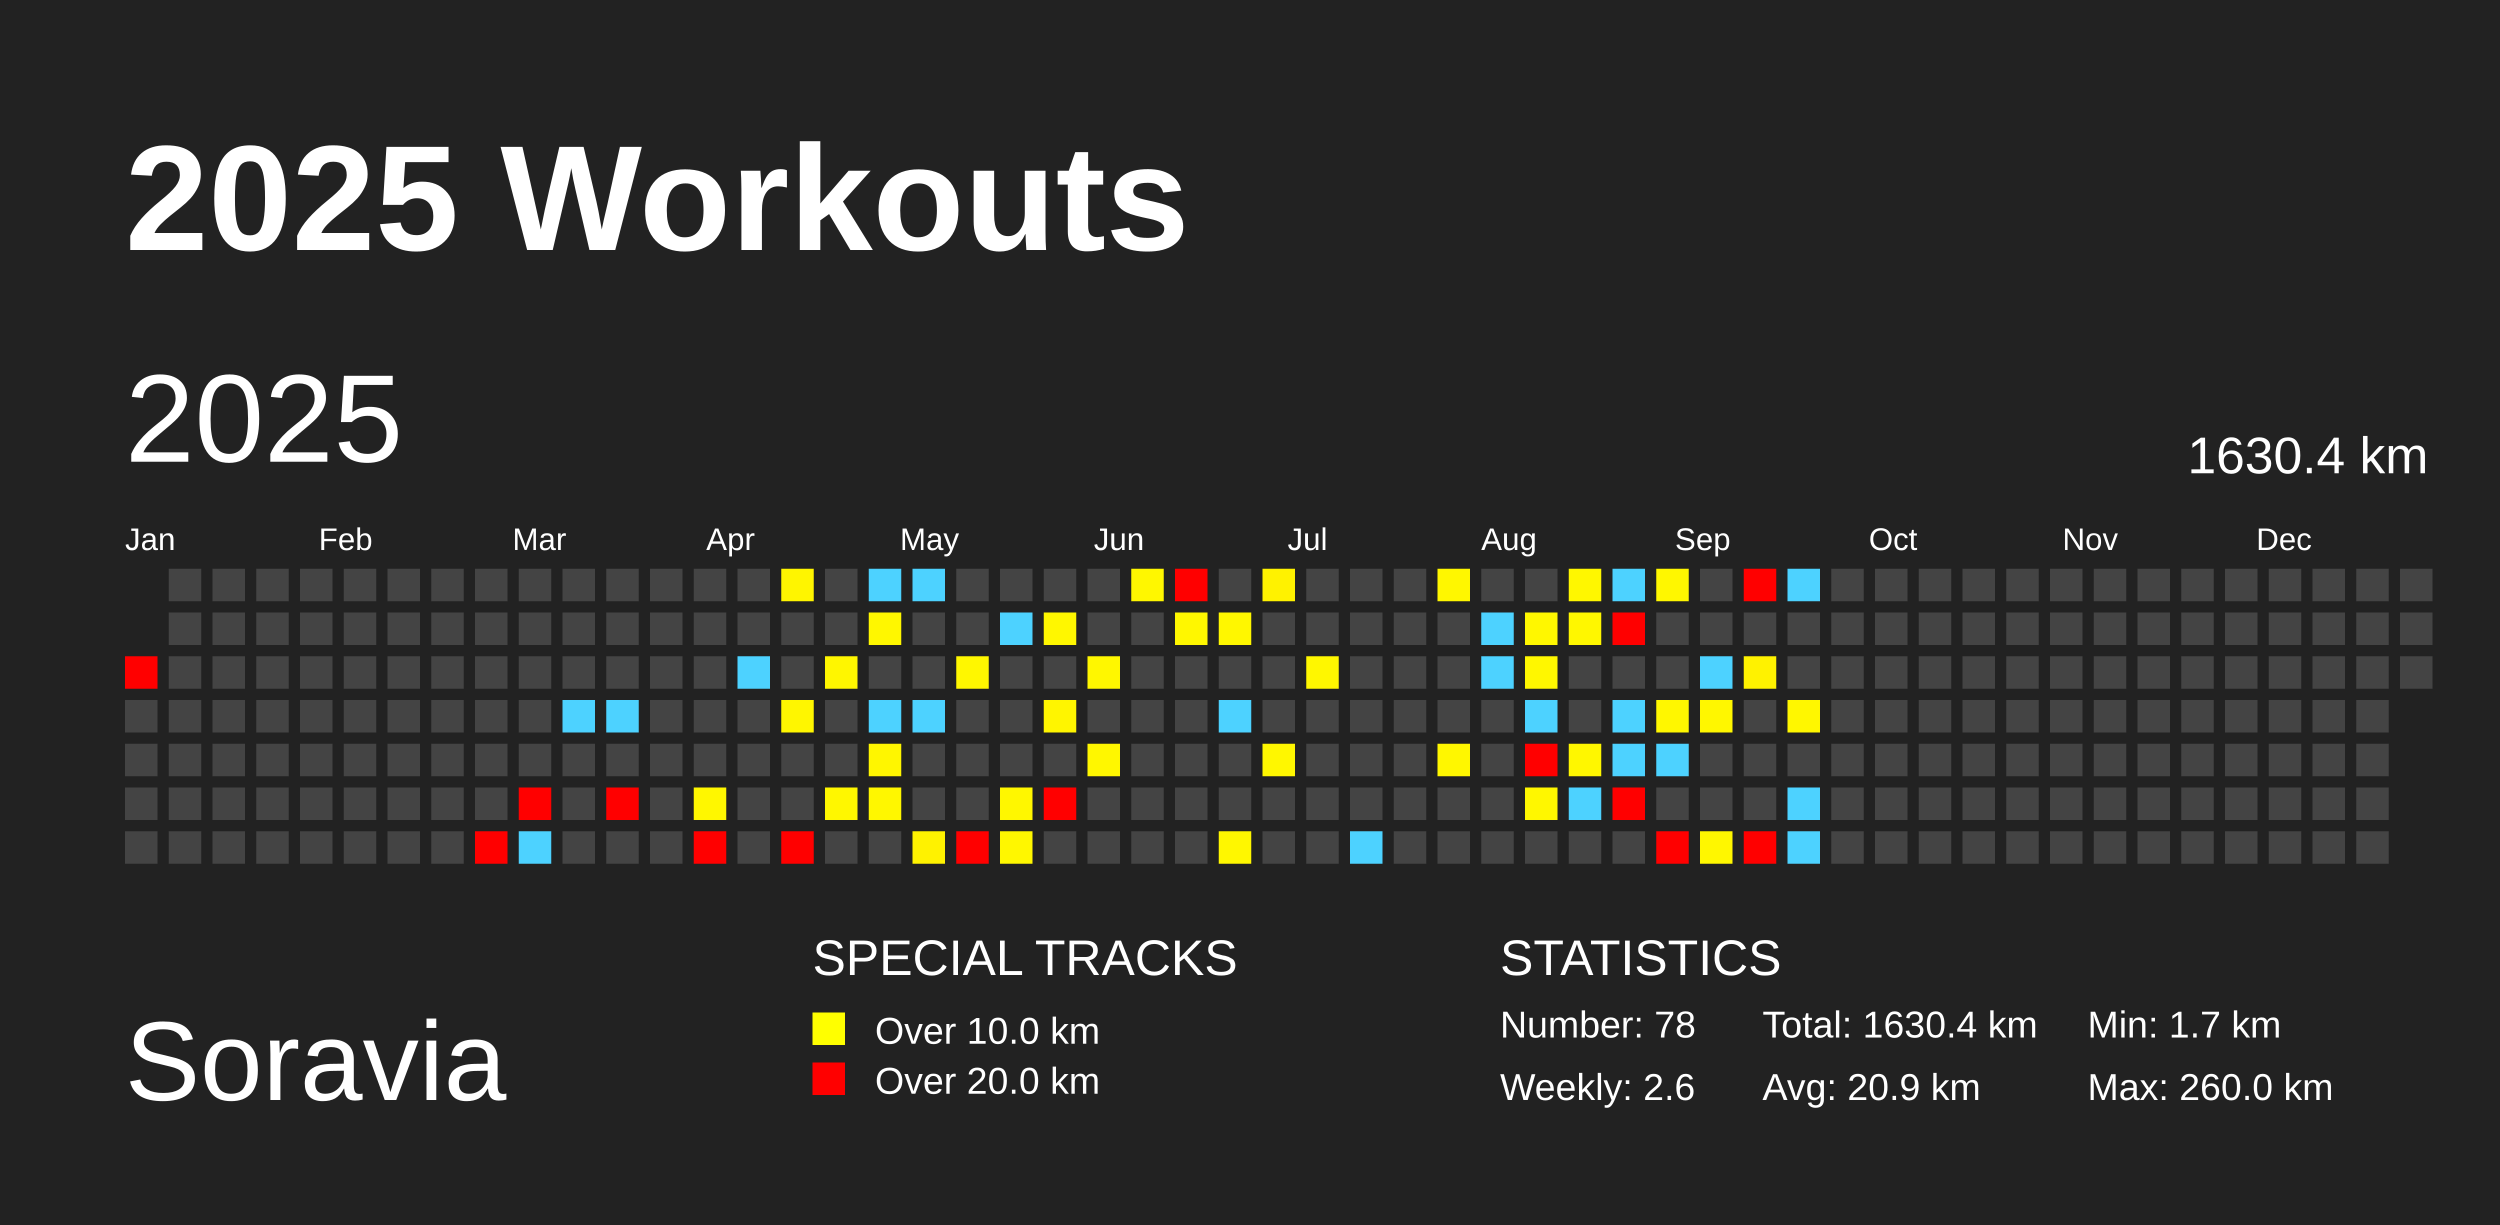
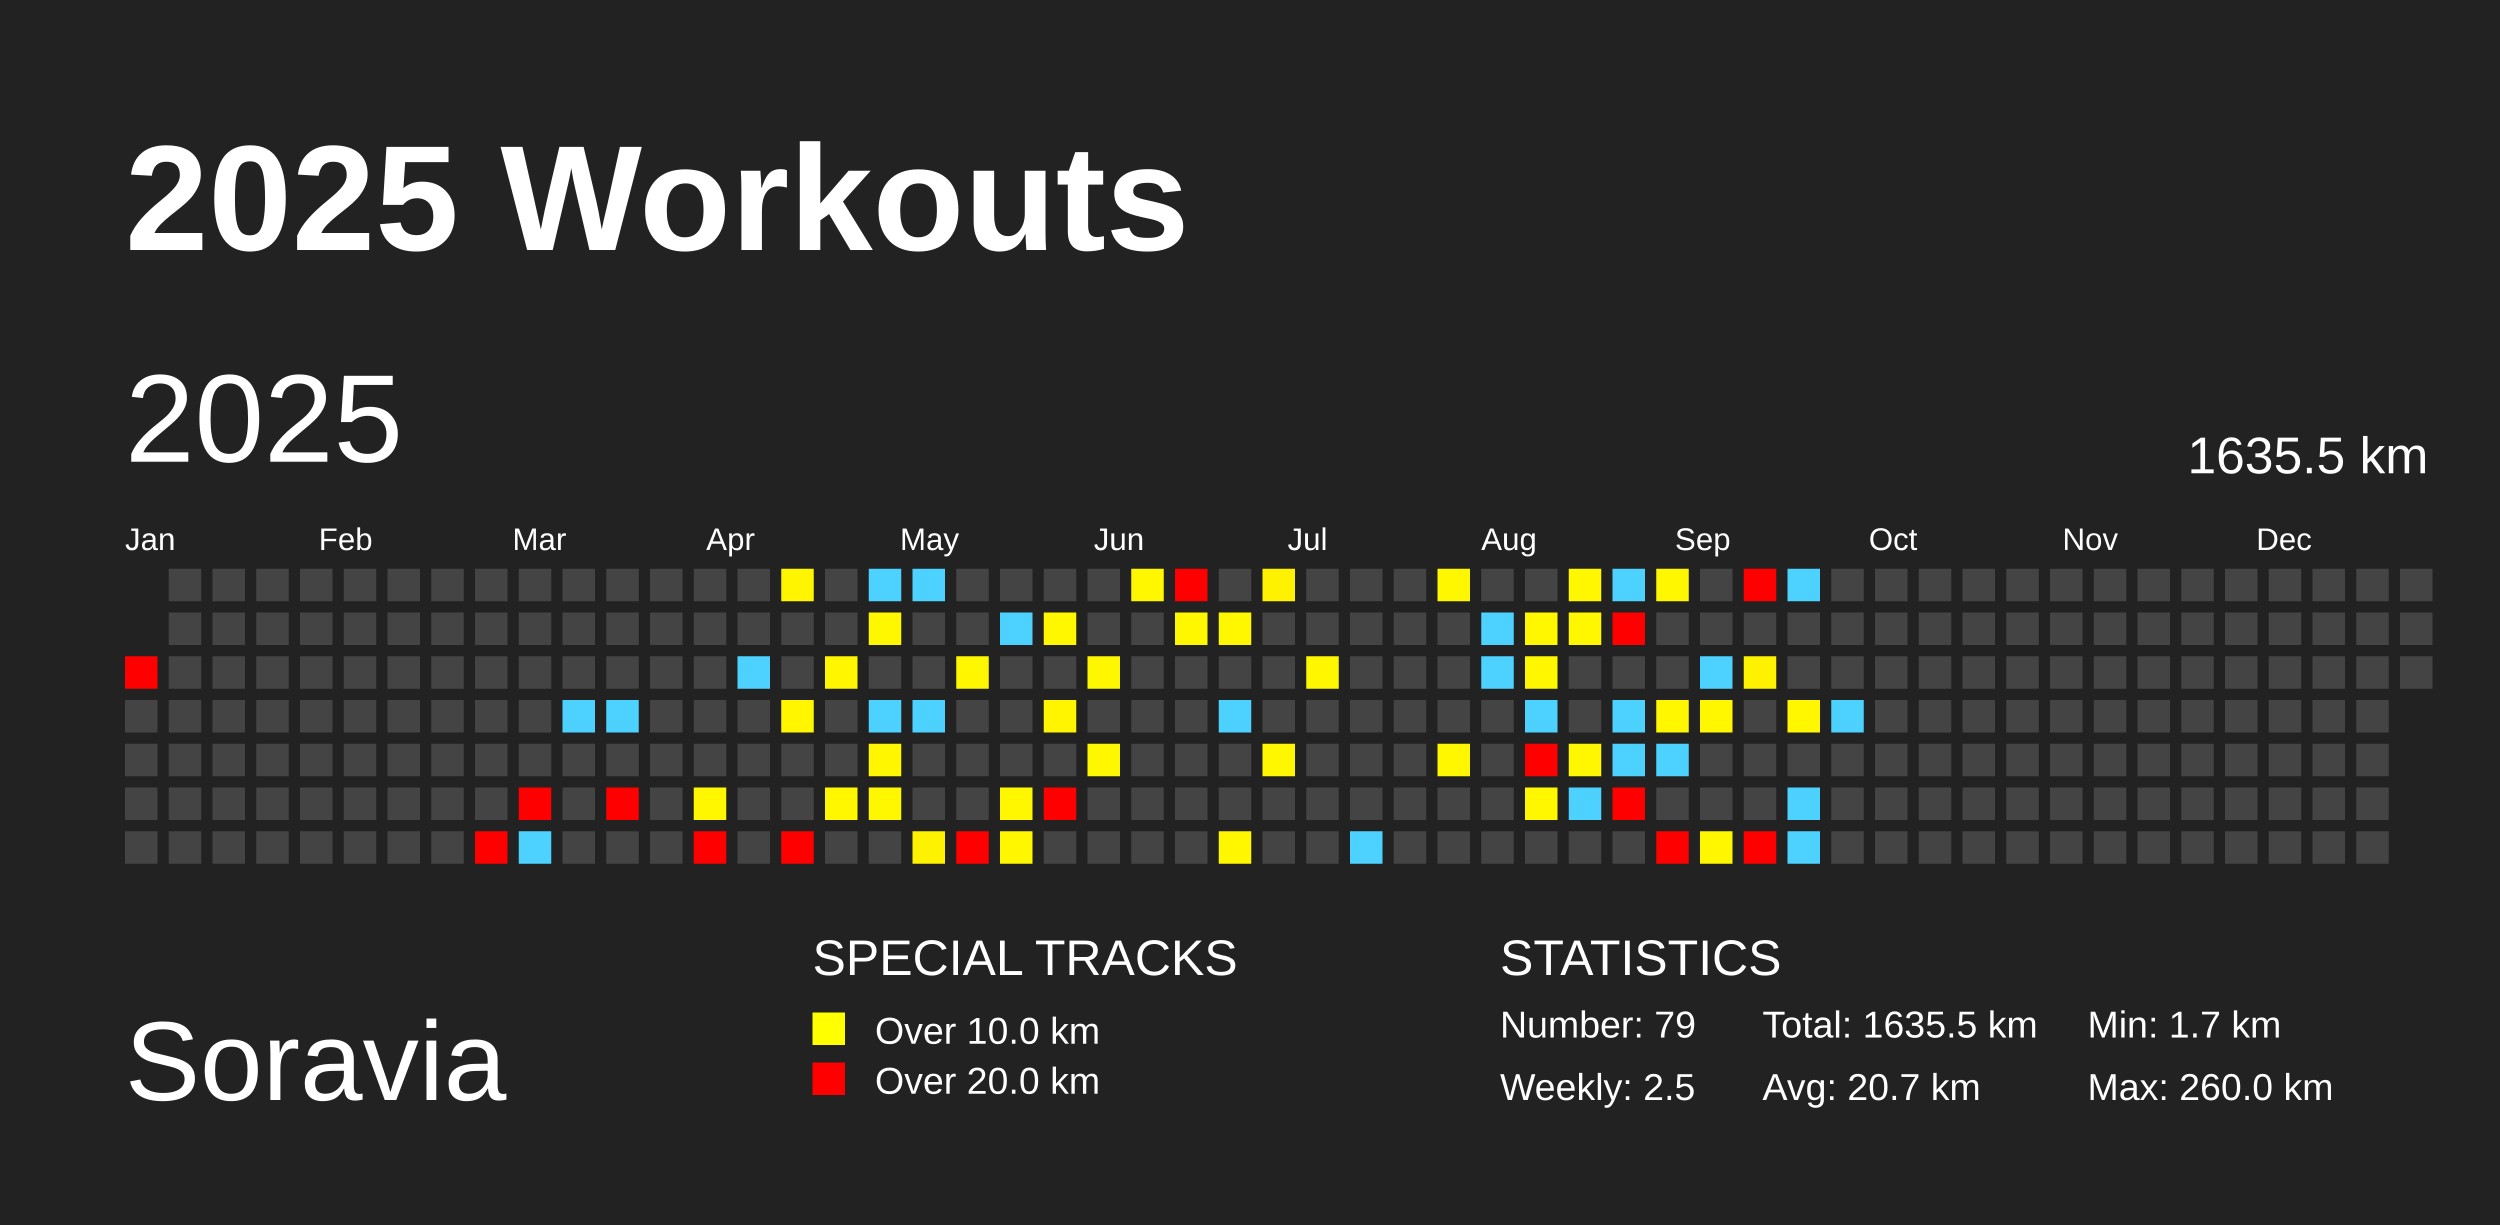
<svg xmlns="http://www.w3.org/2000/svg" baseProfile="full" height="98mm" version="1.1" viewBox="0,0,200,98" width="200mm">
  <defs />
  <rect fill="#222222" height="98" width="200" x="0" y="0" />
  <text fill="#FFFFFF" style="font-size:12px; font-family:Arial; font-weight:bold;" x="10" y="20">2025 Workouts</text>
  <text fill="#FFFFFF" style="font-size:9px; font-family:Arial" x="10" y="88">Soravia</text>
  <text fill="#FFFFFF" style="font-size:4px; font-family:Arial" x="65" y="78">SPECIAL TRACKS</text>
  <rect fill="yellow" height="2.6" width="2.6" x="65" y="81" />
  <text fill="#FFFFFF" style="font-size:3px; font-family:Arial" x="70" y="83.5">Over 10.0 km</text>
  <rect fill="red" height="2.6" width="2.6" x="65" y="85" />
  <text fill="#FFFFFF" style="font-size:3px; font-family:Arial" x="70" y="87.5">Over 20.0 km</text>
  <text fill="#FFFFFF" style="font-size:4px; font-family:Arial" x="120" y="78">STATISTICS</text>
-   <text fill="#FFFFFF" style="font-size:3px; font-family:Arial" x="120" y="83">Number: 78</text>
-   <text fill="#FFFFFF" style="font-size:3px; font-family:Arial" x="120" y="88">Weekly: 2.6</text>
-   <text fill="#FFFFFF" style="font-size:3px; font-family:Arial" x="141" y="83">Total: 1630.4 km</text>
-   <text fill="#FFFFFF" style="font-size:3px; font-family:Arial" x="141" y="88">Avg: 20.9 km</text>
+   <text fill="#FFFFFF" style="font-size:3px; font-family:Arial" x="120" y="83">Number: 79</text>
+   <text fill="#FFFFFF" style="font-size:3px; font-family:Arial" x="120" y="88">Weekly: 2.5</text>
+   <text fill="#FFFFFF" style="font-size:3px; font-family:Arial" x="141" y="83">Total: 1635.5 km</text>
+   <text fill="#FFFFFF" style="font-size:3px; font-family:Arial" x="141" y="88">Avg: 20.7 km</text>
  <text fill="#FFFFFF" style="font-size:3px; font-family:Arial" x="167" y="83">Min: 1.7 km</text>
  <text fill="#FFFFFF" style="font-size:3px; font-family:Arial" x="167" y="88">Max: 260.0 km</text>
  <text dominant-baseline="hanging" fill="#FFFFFF" style="font-size:10.0px; font-family:Arial;" x="10" y="30">2025</text>
-   <text dominant-baseline="hanging" fill="#FFFFFF" style="font-size:4.125px; font-family:Arial;" x="175" y="35">1630.4 km</text>
+   <text dominant-baseline="hanging" fill="#FFFFFF" style="font-size:4.125px; font-family:Arial;" x="175" y="35">1635.5 km</text>
  <text fill="#FFFFFF" style="font-size:2.5px; font-family:Arial" x="10.0" y="44">Jan</text>
  <text fill="#FFFFFF" style="font-size:2.5px; font-family:Arial" x="25.5" y="44">Feb</text>
  <text fill="#FFFFFF" style="font-size:2.5px; font-family:Arial" x="41.0" y="44">Mar</text>
  <text fill="#FFFFFF" style="font-size:2.5px; font-family:Arial" x="56.5" y="44">Apr</text>
  <text fill="#FFFFFF" style="font-size:2.5px; font-family:Arial" x="72.0" y="44">May</text>
  <text fill="#FFFFFF" style="font-size:2.5px; font-family:Arial" x="87.5" y="44">Jun</text>
  <text fill="#FFFFFF" style="font-size:2.5px; font-family:Arial" x="103.0" y="44">Jul</text>
  <text fill="#FFFFFF" style="font-size:2.5px; font-family:Arial" x="118.5" y="44">Aug</text>
  <text fill="#FFFFFF" style="font-size:2.5px; font-family:Arial" x="134.0" y="44">Sep</text>
  <text fill="#FFFFFF" style="font-size:2.5px; font-family:Arial" x="149.5" y="44">Oct</text>
  <text fill="#FFFFFF" style="font-size:2.5px; font-family:Arial" x="165.0" y="44">Nov</text>
  <text fill="#FFFFFF" style="font-size:2.5px; font-family:Arial" x="180.5" y="44">Dec</text>
  <rect fill="red" height="2.6" width="2.6" x="10.0" y="52.5" />
  <rect fill="#444444" height="2.6" width="2.6" x="10.0" y="56.0" />
  <rect fill="#444444" height="2.6" width="2.6" x="10.0" y="59.5" />
  <rect fill="#444444" height="2.6" width="2.6" x="10.0" y="63.0" />
  <rect fill="#444444" height="2.6" width="2.6" x="10.0" y="66.5" />
  <rect fill="#444444" height="2.6" width="2.6" x="13.5" y="45.5" />
  <rect fill="#444444" height="2.6" width="2.6" x="13.5" y="49.0" />
  <rect fill="#444444" height="2.6" width="2.6" x="13.5" y="52.5" />
  <rect fill="#444444" height="2.6" width="2.6" x="13.5" y="56.0" />
  <rect fill="#444444" height="2.6" width="2.6" x="13.5" y="59.5" />
  <rect fill="#444444" height="2.6" width="2.6" x="13.5" y="63.0" />
  <rect fill="#444444" height="2.6" width="2.6" x="13.5" y="66.5" />
  <rect fill="#444444" height="2.6" width="2.6" x="17.0" y="45.5" />
  <rect fill="#444444" height="2.6" width="2.6" x="17.0" y="49.0" />
  <rect fill="#444444" height="2.6" width="2.6" x="17.0" y="52.5" />
  <rect fill="#444444" height="2.6" width="2.6" x="17.0" y="56.0" />
  <rect fill="#444444" height="2.6" width="2.6" x="17.0" y="59.5" />
  <rect fill="#444444" height="2.6" width="2.6" x="17.0" y="63.0" />
  <rect fill="#444444" height="2.6" width="2.6" x="17.0" y="66.5" />
  <rect fill="#444444" height="2.6" width="2.6" x="20.5" y="45.5" />
  <rect fill="#444444" height="2.6" width="2.6" x="20.5" y="49.0" />
  <rect fill="#444444" height="2.6" width="2.6" x="20.5" y="52.5" />
  <rect fill="#444444" height="2.6" width="2.6" x="20.5" y="56.0" />
  <rect fill="#444444" height="2.6" width="2.6" x="20.5" y="59.5" />
  <rect fill="#444444" height="2.6" width="2.6" x="20.5" y="63.0" />
  <rect fill="#444444" height="2.6" width="2.6" x="20.5" y="66.5" />
  <rect fill="#444444" height="2.6" width="2.6" x="24.0" y="45.5" />
  <rect fill="#444444" height="2.6" width="2.6" x="24.0" y="49.0" />
  <rect fill="#444444" height="2.6" width="2.6" x="24.0" y="52.5" />
  <rect fill="#444444" height="2.6" width="2.6" x="24.0" y="56.0" />
  <rect fill="#444444" height="2.6" width="2.6" x="24.0" y="59.5" />
  <rect fill="#444444" height="2.6" width="2.6" x="24.0" y="63.0" />
  <rect fill="#444444" height="2.6" width="2.6" x="24.0" y="66.5" />
  <rect fill="#444444" height="2.6" width="2.6" x="27.5" y="45.5" />
  <rect fill="#444444" height="2.6" width="2.6" x="27.5" y="49.0" />
  <rect fill="#444444" height="2.6" width="2.6" x="27.5" y="52.5" />
  <rect fill="#444444" height="2.6" width="2.6" x="27.5" y="56.0" />
  <rect fill="#444444" height="2.6" width="2.6" x="27.5" y="59.5" />
  <rect fill="#444444" height="2.6" width="2.6" x="27.5" y="63.0" />
  <rect fill="#444444" height="2.6" width="2.6" x="27.5" y="66.5" />
  <rect fill="#444444" height="2.6" width="2.6" x="31.0" y="45.5" />
  <rect fill="#444444" height="2.6" width="2.6" x="31.0" y="49.0" />
  <rect fill="#444444" height="2.6" width="2.6" x="31.0" y="52.5" />
  <rect fill="#444444" height="2.6" width="2.6" x="31.0" y="56.0" />
  <rect fill="#444444" height="2.6" width="2.6" x="31.0" y="59.5" />
  <rect fill="#444444" height="2.6" width="2.6" x="31.0" y="63.0" />
  <rect fill="#444444" height="2.6" width="2.6" x="31.0" y="66.5" />
  <rect fill="#444444" height="2.6" width="2.6" x="34.5" y="45.5" />
  <rect fill="#444444" height="2.6" width="2.6" x="34.5" y="49.0" />
  <rect fill="#444444" height="2.6" width="2.6" x="34.5" y="52.5" />
  <rect fill="#444444" height="2.6" width="2.6" x="34.5" y="56.0" />
  <rect fill="#444444" height="2.6" width="2.6" x="34.5" y="59.5" />
  <rect fill="#444444" height="2.6" width="2.6" x="34.5" y="63.0" />
  <rect fill="#444444" height="2.6" width="2.6" x="34.5" y="66.5" />
  <rect fill="#444444" height="2.6" width="2.6" x="38.0" y="45.5" />
  <rect fill="#444444" height="2.6" width="2.6" x="38.0" y="49.0" />
  <rect fill="#444444" height="2.6" width="2.6" x="38.0" y="52.5" />
  <rect fill="#444444" height="2.6" width="2.6" x="38.0" y="56.0" />
  <rect fill="#444444" height="2.6" width="2.6" x="38.0" y="59.5" />
  <rect fill="#444444" height="2.6" width="2.6" x="38.0" y="63.0" />
  <rect fill="red" height="2.6" width="2.6" x="38.0" y="66.5" />
  <rect fill="#444444" height="2.6" width="2.6" x="41.5" y="45.5" />
  <rect fill="#444444" height="2.6" width="2.6" x="41.5" y="49.0" />
  <rect fill="#444444" height="2.6" width="2.6" x="41.5" y="52.5" />
  <rect fill="#444444" height="2.6" width="2.6" x="41.5" y="56.0" />
  <rect fill="#444444" height="2.6" width="2.6" x="41.5" y="59.5" />
  <rect fill="red" height="2.6" width="2.6" x="41.5" y="63.0" />
  <rect fill="#4dd2ff" height="2.6" width="2.6" x="41.5" y="66.5" />
  <rect fill="#444444" height="2.6" width="2.6" x="45.0" y="45.5" />
  <rect fill="#444444" height="2.6" width="2.6" x="45.0" y="49.0" />
  <rect fill="#444444" height="2.6" width="2.6" x="45.0" y="52.5" />
  <rect fill="#4dd2ff" height="2.6" width="2.6" x="45.0" y="56.0" />
  <rect fill="#444444" height="2.6" width="2.6" x="45.0" y="59.5" />
  <rect fill="#444444" height="2.6" width="2.6" x="45.0" y="63.0" />
  <rect fill="#444444" height="2.6" width="2.6" x="45.0" y="66.5" />
  <rect fill="#444444" height="2.6" width="2.6" x="48.5" y="45.5" />
  <rect fill="#444444" height="2.6" width="2.6" x="48.5" y="49.0" />
  <rect fill="#444444" height="2.6" width="2.6" x="48.5" y="52.5" />
  <rect fill="#4dd2ff" height="2.6" width="2.6" x="48.5" y="56.0" />
  <rect fill="#444444" height="2.6" width="2.6" x="48.5" y="59.5" />
  <rect fill="red" height="2.6" width="2.6" x="48.5" y="63.0" />
  <rect fill="#444444" height="2.6" width="2.6" x="48.5" y="66.5" />
  <rect fill="#444444" height="2.6" width="2.6" x="52.0" y="45.5" />
  <rect fill="#444444" height="2.6" width="2.6" x="52.0" y="49.0" />
  <rect fill="#444444" height="2.6" width="2.6" x="52.0" y="52.5" />
  <rect fill="#444444" height="2.6" width="2.6" x="52.0" y="56.0" />
  <rect fill="#444444" height="2.6" width="2.6" x="52.0" y="59.5" />
  <rect fill="#444444" height="2.6" width="2.6" x="52.0" y="63.0" />
  <rect fill="#444444" height="2.6" width="2.6" x="52.0" y="66.5" />
  <rect fill="#444444" height="2.6" width="2.6" x="55.5" y="45.5" />
  <rect fill="#444444" height="2.6" width="2.6" x="55.5" y="49.0" />
  <rect fill="#444444" height="2.6" width="2.6" x="55.5" y="52.5" />
  <rect fill="#444444" height="2.6" width="2.6" x="55.5" y="56.0" />
  <rect fill="#444444" height="2.6" width="2.6" x="55.5" y="59.5" />
  <rect fill="#fff700" height="2.6" width="2.6" x="55.5" y="63.0" />
  <rect fill="red" height="2.6" width="2.6" x="55.5" y="66.5" />
  <rect fill="#444444" height="2.6" width="2.6" x="59.0" y="45.5" />
  <rect fill="#444444" height="2.6" width="2.6" x="59.0" y="49.0" />
  <rect fill="#4dd2ff" height="2.6" width="2.6" x="59.0" y="52.5" />
  <rect fill="#444444" height="2.6" width="2.6" x="59.0" y="56.0" />
  <rect fill="#444444" height="2.6" width="2.6" x="59.0" y="59.5" />
  <rect fill="#444444" height="2.6" width="2.6" x="59.0" y="63.0" />
  <rect fill="#444444" height="2.6" width="2.6" x="59.0" y="66.5" />
  <rect fill="#fff500" height="2.6" width="2.6" x="62.5" y="45.5" />
  <rect fill="#444444" height="2.6" width="2.6" x="62.5" y="49.0" />
  <rect fill="#444444" height="2.6" width="2.6" x="62.5" y="52.5" />
  <rect fill="#fff600" height="2.6" width="2.6" x="62.5" y="56.0" />
  <rect fill="#444444" height="2.6" width="2.6" x="62.5" y="59.5" />
  <rect fill="#444444" height="2.6" width="2.6" x="62.5" y="63.0" />
  <rect fill="red" height="2.6" width="2.6" x="62.5" y="66.5" />
  <rect fill="#444444" height="2.6" width="2.6" x="66.0" y="45.5" />
  <rect fill="#444444" height="2.6" width="2.6" x="66.0" y="49.0" />
  <rect fill="#fff600" height="2.6" width="2.6" x="66.0" y="52.5" />
  <rect fill="#444444" height="2.6" width="2.6" x="66.0" y="56.0" />
  <rect fill="#444444" height="2.6" width="2.6" x="66.0" y="59.5" />
  <rect fill="#fff700" height="2.6" width="2.6" x="66.0" y="63.0" />
  <rect fill="#444444" height="2.6" width="2.6" x="66.0" y="66.5" />
  <rect fill="#4dd2ff" height="2.6" width="2.6" x="69.5" y="45.5" />
  <rect fill="#fff700" height="2.6" width="2.6" x="69.5" y="49.0" />
  <rect fill="#444444" height="2.6" width="2.6" x="69.5" y="52.5" />
  <rect fill="#4dd2ff" height="2.6" width="2.6" x="69.5" y="56.0" />
  <rect fill="#fff600" height="2.6" width="2.6" x="69.5" y="59.5" />
  <rect fill="#fff700" height="2.6" width="2.6" x="69.5" y="63.0" />
  <rect fill="#444444" height="2.6" width="2.6" x="69.5" y="66.5" />
  <rect fill="#4dd2ff" height="2.6" width="2.6" x="73.0" y="45.5" />
  <rect fill="#444444" height="2.6" width="2.6" x="73.0" y="49.0" />
  <rect fill="#444444" height="2.6" width="2.6" x="73.0" y="52.5" />
  <rect fill="#4dd2ff" height="2.6" width="2.6" x="73.0" y="56.0" />
  <rect fill="#444444" height="2.6" width="2.6" x="73.0" y="59.5" />
  <rect fill="#444444" height="2.6" width="2.6" x="73.0" y="63.0" />
  <rect fill="#fff200" height="2.6" width="2.6" x="73.0" y="66.5" />
  <rect fill="#444444" height="2.6" width="2.6" x="76.5" y="45.5" />
  <rect fill="#444444" height="2.6" width="2.6" x="76.5" y="49.0" />
  <rect fill="#fff700" height="2.6" width="2.6" x="76.5" y="52.5" />
  <rect fill="#444444" height="2.6" width="2.6" x="76.5" y="56.0" />
  <rect fill="#444444" height="2.6" width="2.6" x="76.5" y="59.5" />
  <rect fill="#444444" height="2.6" width="2.6" x="76.5" y="63.0" />
  <rect fill="red" height="2.6" width="2.6" x="76.5" y="66.5" />
  <rect fill="#444444" height="2.6" width="2.6" x="80.0" y="45.5" />
  <rect fill="#4dd2ff" height="2.6" width="2.6" x="80.0" y="49.0" />
  <rect fill="#444444" height="2.6" width="2.6" x="80.0" y="52.5" />
  <rect fill="#444444" height="2.6" width="2.6" x="80.0" y="56.0" />
  <rect fill="#444444" height="2.6" width="2.6" x="80.0" y="59.5" />
  <rect fill="#fff700" height="2.6" width="2.6" x="80.0" y="63.0" />
  <rect fill="#fff700" height="2.6" width="2.6" x="80.0" y="66.5" />
  <rect fill="#444444" height="2.6" width="2.6" x="83.5" y="45.5" />
  <rect fill="#fff700" height="2.6" width="2.6" x="83.5" y="49.0" />
  <rect fill="#444444" height="2.6" width="2.6" x="83.5" y="52.5" />
  <rect fill="#fff500" height="2.6" width="2.6" x="83.5" y="56.0" />
  <rect fill="#444444" height="2.6" width="2.6" x="83.5" y="59.5" />
  <rect fill="red" height="2.6" width="2.6" x="83.5" y="63.0" />
  <rect fill="#444444" height="2.6" width="2.6" x="83.5" y="66.5" />
  <rect fill="#444444" height="2.6" width="2.6" x="87.0" y="45.5" />
  <rect fill="#444444" height="2.6" width="2.6" x="87.0" y="49.0" />
  <rect fill="#fff700" height="2.6" width="2.6" x="87.0" y="52.5" />
  <rect fill="#444444" height="2.6" width="2.6" x="87.0" y="56.0" />
  <rect fill="#fff700" height="2.6" width="2.6" x="87.0" y="59.5" />
  <rect fill="#444444" height="2.6" width="2.6" x="87.0" y="63.0" />
  <rect fill="#444444" height="2.6" width="2.6" x="87.0" y="66.5" />
  <rect fill="#fff700" height="2.6" width="2.6" x="90.5" y="45.5" />
  <rect fill="#444444" height="2.6" width="2.6" x="90.5" y="49.0" />
  <rect fill="#444444" height="2.6" width="2.6" x="90.5" y="52.5" />
  <rect fill="#444444" height="2.6" width="2.6" x="90.5" y="56.0" />
  <rect fill="#444444" height="2.6" width="2.6" x="90.5" y="59.5" />
  <rect fill="#444444" height="2.6" width="2.6" x="90.5" y="63.0" />
  <rect fill="#444444" height="2.6" width="2.6" x="90.5" y="66.5" />
  <rect fill="red" height="2.6" width="2.6" x="94.0" y="45.5" />
  <rect fill="#fff700" height="2.6" width="2.6" x="94.0" y="49.0" />
  <rect fill="#444444" height="2.6" width="2.6" x="94.0" y="52.5" />
  <rect fill="#444444" height="2.6" width="2.6" x="94.0" y="56.0" />
  <rect fill="#444444" height="2.6" width="2.6" x="94.0" y="59.5" />
  <rect fill="#444444" height="2.6" width="2.6" x="94.0" y="63.0" />
  <rect fill="#444444" height="2.6" width="2.6" x="94.0" y="66.5" />
  <rect fill="#444444" height="2.6" width="2.6" x="97.5" y="45.5" />
  <rect fill="#fff700" height="2.6" width="2.6" x="97.5" y="49.0" />
  <rect fill="#444444" height="2.6" width="2.6" x="97.5" y="52.5" />
  <rect fill="#4dd2ff" height="2.6" width="2.6" x="97.5" y="56.0" />
  <rect fill="#444444" height="2.6" width="2.6" x="97.5" y="59.5" />
  <rect fill="#444444" height="2.6" width="2.6" x="97.5" y="63.0" />
  <rect fill="#fff700" height="2.6" width="2.6" x="97.5" y="66.5" />
  <rect fill="#fff200" height="2.6" width="2.6" x="101.0" y="45.5" />
  <rect fill="#444444" height="2.6" width="2.6" x="101.0" y="49.0" />
  <rect fill="#444444" height="2.6" width="2.6" x="101.0" y="52.5" />
  <rect fill="#444444" height="2.6" width="2.6" x="101.0" y="56.0" />
  <rect fill="#fff700" height="2.6" width="2.6" x="101.0" y="59.5" />
  <rect fill="#444444" height="2.6" width="2.6" x="101.0" y="63.0" />
  <rect fill="#444444" height="2.6" width="2.6" x="101.0" y="66.5" />
  <rect fill="#444444" height="2.6" width="2.6" x="104.5" y="45.5" />
  <rect fill="#444444" height="2.6" width="2.6" x="104.5" y="49.0" />
  <rect fill="#fff700" height="2.6" width="2.6" x="104.5" y="52.5" />
  <rect fill="#444444" height="2.6" width="2.6" x="104.5" y="56.0" />
  <rect fill="#444444" height="2.6" width="2.6" x="104.5" y="59.5" />
  <rect fill="#444444" height="2.6" width="2.6" x="104.5" y="63.0" />
  <rect fill="#444444" height="2.6" width="2.6" x="104.5" y="66.5" />
  <rect fill="#444444" height="2.6" width="2.6" x="108.0" y="45.5" />
  <rect fill="#444444" height="2.6" width="2.6" x="108.0" y="49.0" />
  <rect fill="#444444" height="2.6" width="2.6" x="108.0" y="52.5" />
  <rect fill="#444444" height="2.6" width="2.6" x="108.0" y="56.0" />
  <rect fill="#444444" height="2.6" width="2.6" x="108.0" y="59.5" />
  <rect fill="#444444" height="2.6" width="2.6" x="108.0" y="63.0" />
  <rect fill="#4dd2ff" height="2.6" width="2.6" x="108.0" y="66.5" />
  <rect fill="#444444" height="2.6" width="2.6" x="111.5" y="45.5" />
  <rect fill="#444444" height="2.6" width="2.6" x="111.5" y="49.0" />
  <rect fill="#444444" height="2.6" width="2.6" x="111.5" y="52.5" />
  <rect fill="#444444" height="2.6" width="2.6" x="111.5" y="56.0" />
  <rect fill="#444444" height="2.6" width="2.6" x="111.5" y="59.5" />
  <rect fill="#444444" height="2.6" width="2.6" x="111.5" y="63.0" />
  <rect fill="#444444" height="2.6" width="2.6" x="111.5" y="66.5" />
  <rect fill="#fff700" height="2.6" width="2.6" x="115.0" y="45.5" />
  <rect fill="#444444" height="2.6" width="2.6" x="115.0" y="49.0" />
  <rect fill="#444444" height="2.6" width="2.6" x="115.0" y="52.5" />
  <rect fill="#444444" height="2.6" width="2.6" x="115.0" y="56.0" />
  <rect fill="#fff700" height="2.6" width="2.6" x="115.0" y="59.5" />
  <rect fill="#444444" height="2.6" width="2.6" x="115.0" y="63.0" />
  <rect fill="#444444" height="2.6" width="2.6" x="115.0" y="66.5" />
  <rect fill="#444444" height="2.6" width="2.6" x="118.5" y="45.5" />
  <rect fill="#4dd2ff" height="2.6" width="2.6" x="118.5" y="49.0" />
  <rect fill="#4dd2ff" height="2.6" width="2.6" x="118.5" y="52.5" />
  <rect fill="#444444" height="2.6" width="2.6" x="118.5" y="56.0" />
  <rect fill="#444444" height="2.6" width="2.6" x="118.5" y="59.5" />
  <rect fill="#444444" height="2.6" width="2.6" x="118.5" y="63.0" />
  <rect fill="#444444" height="2.6" width="2.6" x="118.5" y="66.5" />
  <rect fill="#444444" height="2.6" width="2.6" x="122.0" y="45.5" />
  <rect fill="#fff700" height="2.6" width="2.6" x="122.0" y="49.0" />
  <rect fill="#fff700" height="2.6" width="2.6" x="122.0" y="52.5" />
  <rect fill="#4dd2ff" height="2.6" width="2.6" x="122.0" y="56.0" />
  <rect fill="red" height="2.6" width="2.6" x="122.0" y="59.5" />
  <rect fill="#fff700" height="2.6" width="2.6" x="122.0" y="63.0" />
  <rect fill="#444444" height="2.6" width="2.6" x="122.0" y="66.5" />
  <rect fill="#fff700" height="2.6" width="2.6" x="125.5" y="45.5" />
  <rect fill="#fff700" height="2.6" width="2.6" x="125.5" y="49.0" />
  <rect fill="#444444" height="2.6" width="2.6" x="125.5" y="52.5" />
  <rect fill="#444444" height="2.6" width="2.6" x="125.5" y="56.0" />
  <rect fill="#fff700" height="2.6" width="2.6" x="125.5" y="59.5" />
  <rect fill="#4dd2ff" height="2.6" width="2.6" x="125.5" y="63.0" />
  <rect fill="#444444" height="2.6" width="2.6" x="125.5" y="66.5" />
  <rect fill="#4dd2ff" height="2.6" width="2.6" x="129.0" y="45.5" />
  <rect fill="red" height="2.6" width="2.6" x="129.0" y="49.0" />
  <rect fill="#444444" height="2.6" width="2.6" x="129.0" y="52.5" />
  <rect fill="#4dd2ff" height="2.6" width="2.6" x="129.0" y="56.0" />
  <rect fill="#4dd2ff" height="2.6" width="2.6" x="129.0" y="59.5" />
  <rect fill="red" height="2.6" width="2.6" x="129.0" y="63.0" />
  <rect fill="#444444" height="2.6" width="2.6" x="129.0" y="66.5" />
  <rect fill="#fff700" height="2.6" width="2.6" x="132.5" y="45.5" />
  <rect fill="#444444" height="2.6" width="2.6" x="132.5" y="49.0" />
  <rect fill="#444444" height="2.6" width="2.6" x="132.5" y="52.5" />
  <rect fill="#fff700" height="2.6" width="2.6" x="132.5" y="56.0" />
  <rect fill="#4dd2ff" height="2.6" width="2.6" x="132.5" y="59.5" />
  <rect fill="#444444" height="2.6" width="2.6" x="132.5" y="63.0" />
  <rect fill="red" height="2.6" width="2.6" x="132.5" y="66.5" />
  <rect fill="#444444" height="2.6" width="2.6" x="136.0" y="45.5" />
  <rect fill="#444444" height="2.6" width="2.6" x="136.0" y="49.0" />
  <rect fill="#4dd2ff" height="2.6" width="2.6" x="136.0" y="52.5" />
  <rect fill="#fff700" height="2.6" width="2.6" x="136.0" y="56.0" />
  <rect fill="#444444" height="2.6" width="2.6" x="136.0" y="59.5" />
  <rect fill="#444444" height="2.6" width="2.6" x="136.0" y="63.0" />
  <rect fill="#fff700" height="2.6" width="2.6" x="136.0" y="66.5" />
  <rect fill="red" height="2.6" width="2.6" x="139.5" y="45.5" />
  <rect fill="#444444" height="2.6" width="2.6" x="139.5" y="49.0" />
  <rect fill="#fff200" height="2.6" width="2.6" x="139.5" y="52.5" />
  <rect fill="#444444" height="2.6" width="2.6" x="139.5" y="56.0" />
  <rect fill="#444444" height="2.6" width="2.6" x="139.5" y="59.5" />
  <rect fill="#444444" height="2.6" width="2.6" x="139.5" y="63.0" />
  <rect fill="red" height="2.6" width="2.6" x="139.5" y="66.5" />
  <rect fill="#4dd2ff" height="2.6" width="2.6" x="143.0" y="45.5" />
  <rect fill="#444444" height="2.6" width="2.6" x="143.0" y="49.0" />
  <rect fill="#444444" height="2.6" width="2.6" x="143.0" y="52.5" />
  <rect fill="#fff700" height="2.6" width="2.6" x="143.0" y="56.0" />
  <rect fill="#444444" height="2.6" width="2.6" x="143.0" y="59.5" />
  <rect fill="#4dd2ff" height="2.6" width="2.6" x="143.0" y="63.0" />
  <rect fill="#4dd2ff" height="2.6" width="2.6" x="143.0" y="66.5" />
  <rect fill="#444444" height="2.6" width="2.6" x="146.5" y="45.5" />
  <rect fill="#444444" height="2.6" width="2.6" x="146.5" y="49.0" />
  <rect fill="#444444" height="2.6" width="2.6" x="146.5" y="52.5" />
-   <rect fill="#444444" height="2.6" width="2.6" x="146.5" y="56.0" />
+   <rect fill="#4dd2ff" height="2.6" width="2.6" x="146.5" y="56.0" />
  <rect fill="#444444" height="2.6" width="2.6" x="146.5" y="59.5" />
  <rect fill="#444444" height="2.6" width="2.6" x="146.5" y="63.0" />
  <rect fill="#444444" height="2.6" width="2.6" x="146.5" y="66.5" />
  <rect fill="#444444" height="2.6" width="2.6" x="150.0" y="45.5" />
  <rect fill="#444444" height="2.6" width="2.6" x="150.0" y="49.0" />
  <rect fill="#444444" height="2.6" width="2.6" x="150.0" y="52.5" />
  <rect fill="#444444" height="2.6" width="2.6" x="150.0" y="56.0" />
  <rect fill="#444444" height="2.6" width="2.6" x="150.0" y="59.5" />
  <rect fill="#444444" height="2.6" width="2.6" x="150.0" y="63.0" />
  <rect fill="#444444" height="2.6" width="2.6" x="150.0" y="66.5" />
  <rect fill="#444444" height="2.6" width="2.6" x="153.5" y="45.5" />
  <rect fill="#444444" height="2.6" width="2.6" x="153.5" y="49.0" />
  <rect fill="#444444" height="2.6" width="2.6" x="153.5" y="52.5" />
  <rect fill="#444444" height="2.6" width="2.6" x="153.5" y="56.0" />
  <rect fill="#444444" height="2.6" width="2.6" x="153.5" y="59.5" />
  <rect fill="#444444" height="2.6" width="2.6" x="153.5" y="63.0" />
  <rect fill="#444444" height="2.6" width="2.6" x="153.5" y="66.5" />
  <rect fill="#444444" height="2.6" width="2.6" x="157.0" y="45.5" />
  <rect fill="#444444" height="2.6" width="2.6" x="157.0" y="49.0" />
  <rect fill="#444444" height="2.6" width="2.6" x="157.0" y="52.5" />
  <rect fill="#444444" height="2.6" width="2.6" x="157.0" y="56.0" />
  <rect fill="#444444" height="2.6" width="2.6" x="157.0" y="59.5" />
  <rect fill="#444444" height="2.6" width="2.6" x="157.0" y="63.0" />
  <rect fill="#444444" height="2.6" width="2.6" x="157.0" y="66.5" />
  <rect fill="#444444" height="2.6" width="2.6" x="160.5" y="45.5" />
  <rect fill="#444444" height="2.6" width="2.6" x="160.5" y="49.0" />
  <rect fill="#444444" height="2.6" width="2.6" x="160.5" y="52.5" />
  <rect fill="#444444" height="2.6" width="2.6" x="160.5" y="56.0" />
  <rect fill="#444444" height="2.6" width="2.6" x="160.5" y="59.5" />
  <rect fill="#444444" height="2.6" width="2.6" x="160.5" y="63.0" />
  <rect fill="#444444" height="2.6" width="2.6" x="160.5" y="66.5" />
  <rect fill="#444444" height="2.6" width="2.6" x="164.0" y="45.5" />
  <rect fill="#444444" height="2.6" width="2.6" x="164.0" y="49.0" />
  <rect fill="#444444" height="2.6" width="2.6" x="164.0" y="52.5" />
  <rect fill="#444444" height="2.6" width="2.6" x="164.0" y="56.0" />
  <rect fill="#444444" height="2.6" width="2.6" x="164.0" y="59.5" />
  <rect fill="#444444" height="2.6" width="2.6" x="164.0" y="63.0" />
  <rect fill="#444444" height="2.6" width="2.6" x="164.0" y="66.5" />
  <rect fill="#444444" height="2.6" width="2.6" x="167.5" y="45.5" />
  <rect fill="#444444" height="2.6" width="2.6" x="167.5" y="49.0" />
  <rect fill="#444444" height="2.6" width="2.6" x="167.5" y="52.5" />
  <rect fill="#444444" height="2.6" width="2.6" x="167.5" y="56.0" />
  <rect fill="#444444" height="2.6" width="2.6" x="167.5" y="59.5" />
  <rect fill="#444444" height="2.6" width="2.6" x="167.5" y="63.0" />
  <rect fill="#444444" height="2.6" width="2.6" x="167.5" y="66.5" />
  <rect fill="#444444" height="2.6" width="2.6" x="171.0" y="45.5" />
  <rect fill="#444444" height="2.6" width="2.6" x="171.0" y="49.0" />
  <rect fill="#444444" height="2.6" width="2.6" x="171.0" y="52.5" />
  <rect fill="#444444" height="2.6" width="2.6" x="171.0" y="56.0" />
  <rect fill="#444444" height="2.6" width="2.6" x="171.0" y="59.5" />
  <rect fill="#444444" height="2.6" width="2.6" x="171.0" y="63.0" />
  <rect fill="#444444" height="2.6" width="2.6" x="171.0" y="66.5" />
  <rect fill="#444444" height="2.6" width="2.6" x="174.5" y="45.5" />
  <rect fill="#444444" height="2.6" width="2.6" x="174.5" y="49.0" />
  <rect fill="#444444" height="2.6" width="2.6" x="174.5" y="52.5" />
  <rect fill="#444444" height="2.6" width="2.6" x="174.5" y="56.0" />
  <rect fill="#444444" height="2.6" width="2.6" x="174.5" y="59.5" />
  <rect fill="#444444" height="2.6" width="2.6" x="174.5" y="63.0" />
  <rect fill="#444444" height="2.6" width="2.6" x="174.5" y="66.5" />
  <rect fill="#444444" height="2.6" width="2.6" x="178.0" y="45.5" />
  <rect fill="#444444" height="2.6" width="2.6" x="178.0" y="49.0" />
  <rect fill="#444444" height="2.6" width="2.6" x="178.0" y="52.5" />
  <rect fill="#444444" height="2.6" width="2.6" x="178.0" y="56.0" />
  <rect fill="#444444" height="2.6" width="2.6" x="178.0" y="59.5" />
  <rect fill="#444444" height="2.6" width="2.6" x="178.0" y="63.0" />
  <rect fill="#444444" height="2.6" width="2.6" x="178.0" y="66.5" />
  <rect fill="#444444" height="2.6" width="2.6" x="181.5" y="45.5" />
  <rect fill="#444444" height="2.6" width="2.6" x="181.5" y="49.0" />
  <rect fill="#444444" height="2.6" width="2.6" x="181.5" y="52.5" />
  <rect fill="#444444" height="2.6" width="2.6" x="181.5" y="56.0" />
  <rect fill="#444444" height="2.6" width="2.6" x="181.5" y="59.5" />
  <rect fill="#444444" height="2.6" width="2.6" x="181.5" y="63.0" />
  <rect fill="#444444" height="2.6" width="2.6" x="181.5" y="66.5" />
  <rect fill="#444444" height="2.6" width="2.6" x="185.0" y="45.5" />
  <rect fill="#444444" height="2.6" width="2.6" x="185.0" y="49.0" />
  <rect fill="#444444" height="2.6" width="2.6" x="185.0" y="52.5" />
  <rect fill="#444444" height="2.6" width="2.6" x="185.0" y="56.0" />
  <rect fill="#444444" height="2.6" width="2.6" x="185.0" y="59.5" />
  <rect fill="#444444" height="2.6" width="2.6" x="185.0" y="63.0" />
  <rect fill="#444444" height="2.6" width="2.6" x="185.0" y="66.5" />
  <rect fill="#444444" height="2.6" width="2.6" x="188.5" y="45.5" />
  <rect fill="#444444" height="2.6" width="2.6" x="188.5" y="49.0" />
  <rect fill="#444444" height="2.6" width="2.6" x="188.5" y="52.5" />
  <rect fill="#444444" height="2.6" width="2.6" x="188.5" y="56.0" />
  <rect fill="#444444" height="2.6" width="2.6" x="188.5" y="59.5" />
  <rect fill="#444444" height="2.6" width="2.6" x="188.5" y="63.0" />
  <rect fill="#444444" height="2.6" width="2.6" x="188.5" y="66.5" />
  <rect fill="#444444" height="2.6" width="2.6" x="192.0" y="45.5" />
  <rect fill="#444444" height="2.6" width="2.6" x="192.0" y="49.0" />
  <rect fill="#444444" height="2.6" width="2.6" x="192.0" y="52.5" />
</svg>
